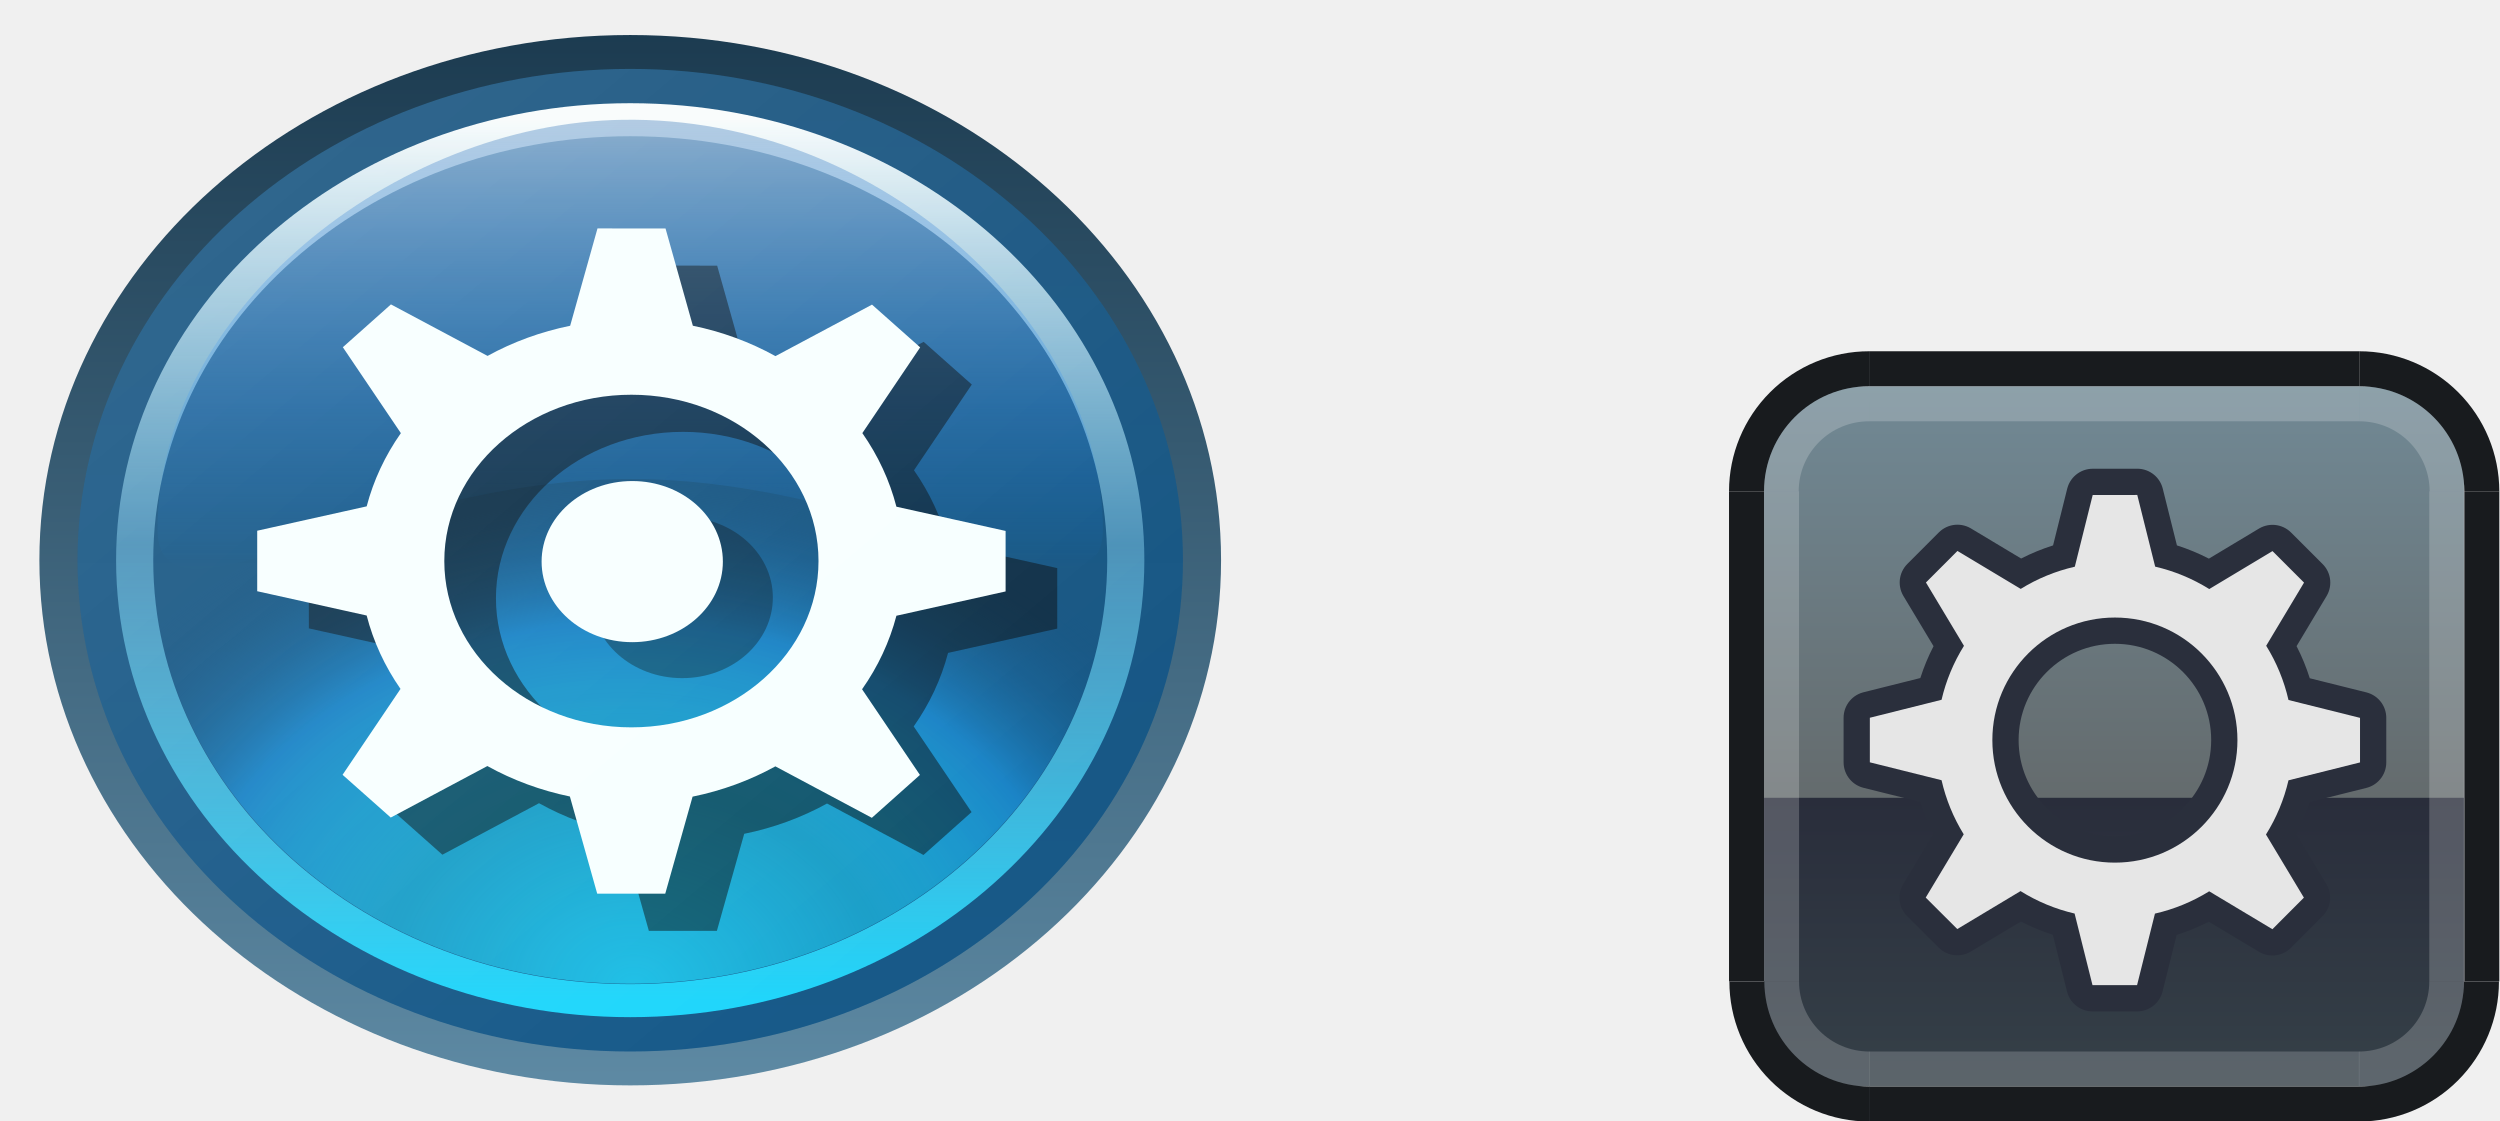
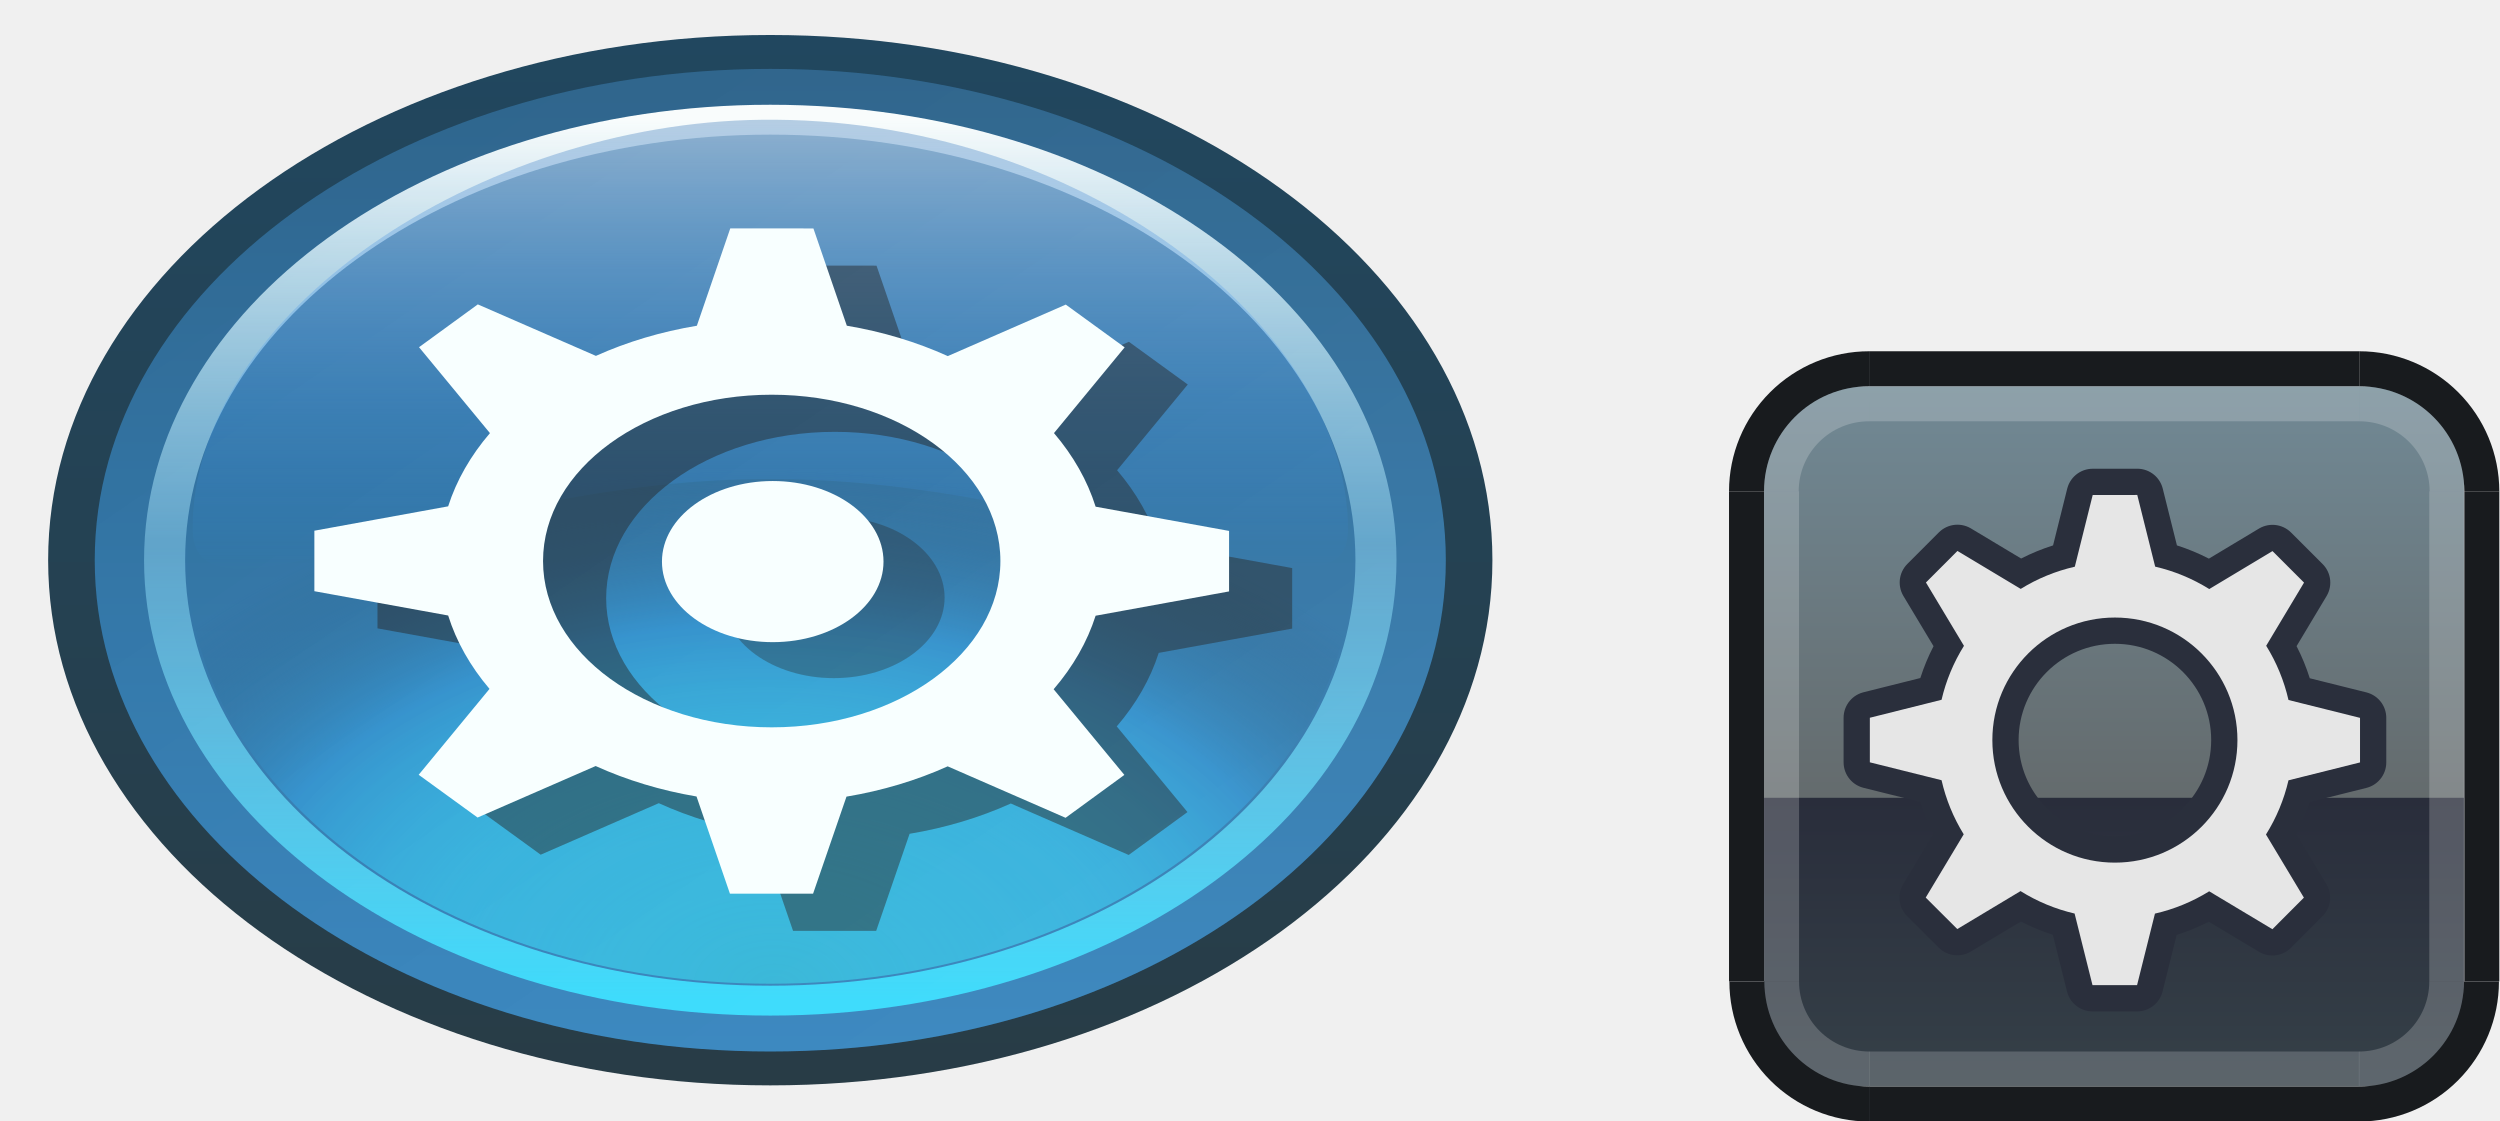
<svg xmlns="http://www.w3.org/2000/svg" xmlns:xlink="http://www.w3.org/1999/xlink" width="71.403" height="32" viewBox="0 0 71.403 32" version="1.1" id="svg8">
  <defs id="defs2">
    <linearGradient id="linearGradient51">
-       <stop style="stop-color:#5e8aa4;stop-opacity:1;" offset="0" id="stop50" />
-       <stop style="stop-color:#1c3b50;stop-opacity:1;" offset="1" id="stop51" />
+       <stop style="stop-color:#283c46;stop-opacity:1;" offset="0" id="stop50" />
+       <stop style="stop-color:#21475f;stop-opacity:1;" offset="1" id="stop51" />
    </linearGradient>
    <linearGradient id="linearGradient854">
      <stop style="stop-color:#104e7b;stop-opacity:1" offset="0" id="stop849" />
-       <stop style="stop-color:#115586;stop-opacity:1;" offset="1" id="stop852" />
+       <stop style="stop-color:#1772b4;stop-opacity:1;" offset="1" id="stop852" />
    </linearGradient>
    <linearGradient id="linearGradient1763">
      <stop style="stop-color:#f8fcfc;stop-opacity:1" offset="0" id="stop1759" />
      <stop id="stop1769" offset="0.483" style="stop-color:#7ccced;stop-opacity:0.496" />
      <stop style="stop-color:#19d5fb;stop-opacity:1" offset="1" id="stop1761" />
    </linearGradient>
    <radialGradient xlink:href="#linearGradient892" id="radialGradient896" cx="17.281" cy="99.091" fx="17.281" fy="99.091" r="7" gradientTransform="matrix(1.708393,-1.422483,1.6197,1.567821,-245.9046,1042.923)" gradientUnits="userSpaceOnUse" />
    <linearGradient id="linearGradient892">
-       <stop style="stop-color:#19d5fb;stop-opacity:0.82" offset="0" id="stop888" />
+       <stop style="stop-color:#15b7d8;stop-opacity:0.82;" offset="0" id="stop888" />
      <stop id="stop1494" offset="0.388" style="stop-color:#19d5fb;stop-opacity:0.561;" />
      <stop style="stop-color:#1480c4;stop-opacity:1;" offset="0.701" id="stop1496" />
      <stop style="stop-color:#0f4b75;stop-opacity:0.004" offset="1" id="stop890" />
    </linearGradient>
    <linearGradient xlink:href="#linearGradient1763" id="linearGradient1765" x1="-79.57" y1="1100.246" x2="-79.586" y2="1127.793" gradientUnits="userSpaceOnUse" gradientTransform="matrix(0.9149628,0,0,0.9149628,16.73954,142.2332)" />
    <linearGradient xlink:href="#linearGradient1783" id="linearGradient1785" x1="-79.46" y1="1100.078" x2="-79.46" y2="1114.228" gradientUnits="userSpaceOnUse" gradientTransform="matrix(0.8571429,0,0,0.8984845,12.14286,160.6078)" />
    <linearGradient id="linearGradient1783">
      <stop style="stop-color:#96b8d9;stop-opacity:0.808" offset="0" id="stop1779" />
      <stop style="stop-color:#007ef2;stop-opacity:0.004" offset="1" id="stop1781" />
    </linearGradient>
    <linearGradient xlink:href="#linearGradient51" id="linearGradient1838" x1="-78.917" y1="1129.677" x2="-78.917" y2="1098.478" gradientUnits="userSpaceOnUse" gradientTransform="matrix(0.9677419,0,0,0.9677419,20.93548,83.43625)" />
    <linearGradient xlink:href="#linearGradient854" id="linearGradient857" x1="-56.06" y1="1147.729" x2="-56.06" y2="1175.502" gradientUnits="userSpaceOnUse" />
    <linearGradient xlink:href="#linearGradient8053" id="linearGradient8055" x1="-65.107" y1="1150.935" x2="-46.893" y2="1170.194" gradientUnits="userSpaceOnUse" gradientTransform="translate(3.7138672e-6)" />
    <linearGradient id="linearGradient8053">
      <stop style="stop-color:#ffffff;stop-opacity:0.435;" offset="0" id="stop8049" />
-       <stop style="stop-color:#ffffff;stop-opacity:0.092;" offset="1" id="stop8051" />
+       <stop style="stop-color:#ffffff;stop-opacity:0.566;" offset="1" id="stop8051" />
    </linearGradient>
    <linearGradient id="linearGradient96">
      <stop style="stop-color:#718995;stop-opacity:1;" offset="0" id="stop93" />
      <stop style="stop-color:#646b6d;stop-opacity:1;" offset="0.499" id="stop94" />
      <stop style="stop-color:#292d3b;stop-opacity:1;" offset="0.5" id="stop95" />
      <stop style="stop-color:#3b494e;stop-opacity:1;" offset="1" id="stop96" />
    </linearGradient>
    <linearGradient xlink:href="#linearGradient96" id="linearGradient45" gradientUnits="userSpaceOnUse" gradientTransform="matrix(4.997554,0,0,1.428571,-1598.738,876.4235)" x1="317.959" y1="172.967" x2="317.959" y2="189.438" />
  </defs>
  <style id="current-color-scheme" type="text/css">
      .ColorScheme-Text {
      }
      .ColorScheme-Background{
      }
      .ColorScheme-Highlight{
      }
      .ColorScheme-ViewText {
      }
      .ColorScheme-ViewBackground{
      }
      .ColorScheme-ViewHover {
      }
      .ColorScheme-ViewFocus{
      }
      .ColorScheme-ButtonText {
      }
      .ColorScheme-ButtonBackground{
      }
      .ColorScheme-ButtonHover {
      }
      .ColorScheme-ButtonFocus{
      }
    </style>
  <g id="layer1" transform="translate(73.99995,-1147.52)" style="display:inline">
-     <g id="start-here-kde" transform="matrix(1.125,0,0,1,7.000049,2.000147)" style="stroke-width:0.943">
-       <rect style="fill:none;fill-opacity:0.237;stroke:none;stroke-width:0.943;stroke-miterlimit:4;stroke-dasharray:none;stroke-opacity:0.628" id="rect882" width="32" height="32" x="-72" y="1145.52" />
-       <ellipse ry="15" rx="15" style="fill:url(#linearGradient1838);fill-opacity:1;stroke:none;stroke-width:1.886;stroke-miterlimit:4;stroke-dasharray:none;stroke-opacity:1" id="circle920" cx="-56" cy="1161.52" />
-       <ellipse ry="14.032" rx="14.032" cy="1161.52" cx="-56" id="circle898" style="fill:url(#linearGradient857);fill-opacity:1;stroke:none;stroke-width:1.886;stroke-miterlimit:4;stroke-dasharray:none;stroke-opacity:1" />
-       <circle r="12.097" cy="1161.52" cx="-56" id="circle886" style="fill:url(#radialGradient896);fill-opacity:1;stroke:none;stroke-width:1.886;stroke-miterlimit:4;stroke-dasharray:none;stroke-opacity:1" />
-       <path id="path1757" d="M -43.419,1161.52 A 12.581,12.581 0 0 1 -56,1174.1 12.581,12.581 0 0 1 -68.581,1161.52 12.581,12.581 0 0 1 -56,1148.939 a 12.581,12.581 0 0 1 12.581,12.581 z" style="fill:none;fill-opacity:1;stroke:url(#linearGradient1765);stroke-width:0.943;stroke-linecap:round;stroke-linejoin:round;stroke-miterlimit:4;stroke-dasharray:none;stroke-opacity:1" />
-       <path id="path1775" d="m -44,1160.632 c 0,3.164 -5.373,-1.431 -12,-1.431 -6.627,0 -12,4.643 -12,1.431 0,-6.2 5.997,-11.593 11.811,-11.691 6.602,-0.112 12.189,5.912 12.189,11.691 z" style="fill:url(#linearGradient1785);fill-opacity:1;stroke:none;stroke-width:0.471;stroke-linecap:round;stroke-linejoin:round;stroke-miterlimit:4;stroke-dasharray:none;stroke-opacity:1" />
-       <g style="fill:#000000;fill-opacity:0.429;stroke-width:0.943" transform="translate(1.417969,1.146397)" id="g913">
-         <path id="path909" d="m -56.938,1151.958 -0.694,2.78 a 6.91,6.91 0 0 0 -2.097,0.861 l -2.453,-1.471 -1.221,1.223 1.473,2.455 a 6.91,6.91 0 0 0 -0.868,2.091 l -2.779,0.696 v 1.728 l 2.779,0.694 a 6.91,6.91 0 0 0 0.859,2.096 l -1.471,2.453 1.223,1.221 2.453,-1.471 a 6.91,6.91 0 0 0 2.095,0.87 l 0.694,2.776 h 1.727 l 0.694,-2.772 a 6.91,6.91 0 0 0 2.102,-0.865 l 2.449,1.47 1.221,-1.225 -1.469,-2.447 a 6.91,6.91 0 0 0 0.872,-2.1 l 2.772,-0.694 v -1.728 l -2.772,-0.692 a 6.91,6.91 0 0 0 -0.865,-2.102 l 1.468,-2.449 -1.223,-1.22 -2.451,1.471 a 6.91,6.91 0 0 0 -2.097,-0.868 l -0.694,-2.778 z m 0.861,4.75 a 4.75,4.75 0 0 1 4.75,4.75 4.75,4.75 0 0 1 -4.75,4.75 4.75,4.75 0 0 1 -4.75,-4.75 4.75,4.75 0 0 1 4.75,-4.75 z" style="opacity:1;fill:#000000;fill-opacity:0.47;stroke:none;stroke-width:1.803;stroke-linecap:round;stroke-linejoin:round;stroke-miterlimit:4;stroke-dasharray:none;stroke-opacity:1" />
-         <circle r="2.301" style="opacity:0.9;fill:#000000;fill-opacity:0.376;stroke:none;stroke-width:0.873;stroke-linecap:round;stroke-linejoin:round;stroke-miterlimit:4;stroke-dasharray:none;stroke-opacity:1" id="circle911" cx="-56.098" cy="1161.441" />
+     <g id="start-here-kde" transform="matrix(1.375,0,0,1.00001,25.00005,1.98796)" style="stroke-width:0.853">
+       <rect style="fill:none;fill-opacity:0.237;stroke:none;stroke-width:0.853;stroke-miterlimit:4;stroke-dasharray:none;stroke-opacity:0.628" id="rect882" width="32" height="32" x="-72" y="1145.52" />
+       <ellipse ry="15" rx="15" style="fill:url(#linearGradient1838);fill-opacity:1;stroke:none;stroke-width:1.706;stroke-miterlimit:4;stroke-dasharray:none;stroke-opacity:1" id="circle920" cx="-56" cy="1161.52" />
+       <ellipse ry="14.032" rx="14.032" cy="1161.52" cx="-56" id="circle898" style="fill:url(#linearGradient857);fill-opacity:1;stroke:none;stroke-width:1.706;stroke-miterlimit:4;stroke-dasharray:none;stroke-opacity:1" />
+       <circle r="12.097" cy="1161.52" cx="-56" id="circle886" style="fill:url(#radialGradient896);fill-opacity:1;stroke:none;stroke-width:1.706;stroke-miterlimit:4;stroke-dasharray:none;stroke-opacity:1" />
+       <path id="path1757" d="M -43.419,1161.52 A 12.581,12.581 0 0 1 -56,1174.1 12.581,12.581 0 0 1 -68.581,1161.52 12.581,12.581 0 0 1 -56,1148.939 a 12.581,12.581 0 0 1 12.581,12.581 z" style="fill:none;fill-opacity:1;stroke:url(#linearGradient1765);stroke-width:0.853;stroke-linecap:round;stroke-linejoin:round;stroke-miterlimit:4;stroke-dasharray:none;stroke-opacity:1" />
+       <path id="path1775" d="m -44,1160.632 c 0,3.164 -5.373,-1.431 -12,-1.431 -6.627,0 -12,4.643 -12,1.431 0,-6.2 5.997,-11.593 11.811,-11.691 6.602,-0.112 12.189,5.912 12.189,11.691 z" style="fill:url(#linearGradient1785);fill-opacity:1;stroke:none;stroke-width:0.426;stroke-linecap:round;stroke-linejoin:round;stroke-miterlimit:4;stroke-dasharray:none;stroke-opacity:1" />
+       <g style="fill:#000000;fill-opacity:0.429;stroke-width:0.853" transform="translate(1.417969,1.146397)" id="g913">
+         <path id="path909" d="m -56.938,1151.958 -0.694,2.78 a 6.91,6.91 0 0 0 -2.097,0.861 l -2.453,-1.471 -1.221,1.223 1.473,2.455 a 6.91,6.91 0 0 0 -0.868,2.091 l -2.779,0.696 v 1.728 l 2.779,0.694 a 6.91,6.91 0 0 0 0.859,2.096 l -1.471,2.453 1.223,1.221 2.453,-1.471 a 6.91,6.91 0 0 0 2.095,0.87 l 0.694,2.776 h 1.727 l 0.694,-2.772 a 6.91,6.91 0 0 0 2.102,-0.865 l 2.449,1.47 1.221,-1.225 -1.469,-2.447 a 6.91,6.91 0 0 0 0.872,-2.1 l 2.772,-0.694 v -1.728 l -2.772,-0.692 a 6.91,6.91 0 0 0 -0.865,-2.102 l 1.468,-2.449 -1.223,-1.22 -2.451,1.471 a 6.91,6.91 0 0 0 -2.097,-0.868 l -0.694,-2.778 z m 0.861,4.75 a 4.75,4.75 0 0 1 4.75,4.75 4.75,4.75 0 0 1 -4.75,4.75 4.75,4.75 0 0 1 -4.75,-4.75 4.75,4.75 0 0 1 4.75,-4.75 z" style="opacity:1;fill:#000000;fill-opacity:0.47;stroke:none;stroke-width:1.631;stroke-linecap:round;stroke-linejoin:round;stroke-miterlimit:4;stroke-dasharray:none;stroke-opacity:1" />
+         <circle r="2.301" style="opacity:0.9;fill:#000000;fill-opacity:0.376;stroke:none;stroke-width:0.79;stroke-linecap:round;stroke-linejoin:round;stroke-miterlimit:4;stroke-dasharray:none;stroke-opacity:1" id="circle911" cx="-56.098" cy="1161.441" />
      </g>
-       <path id="path2007" d="m -56.831,1152.044 -0.694,2.78 a 6.91,6.91 0 0 0 -2.097,0.861 l -2.453,-1.471 -1.221,1.223 1.473,2.454 a 6.91,6.91 0 0 0 -0.868,2.091 l -2.779,0.696 v 1.728 l 2.779,0.694 a 6.91,6.91 0 0 0 0.859,2.096 l -1.471,2.453 1.223,1.221 2.453,-1.471 a 6.91,6.91 0 0 0 2.095,0.87 l 0.694,2.776 h 1.727 l 0.694,-2.772 a 6.91,6.91 0 0 0 2.102,-0.865 l 2.449,1.47 1.221,-1.225 -1.469,-2.447 a 6.91,6.91 0 0 0 0.872,-2.1 l 2.772,-0.694 v -1.728 l -2.772,-0.692 a 6.91,6.91 0 0 0 -0.865,-2.102 l 1.468,-2.449 -1.223,-1.221 -2.451,1.471 a 6.91,6.91 0 0 0 -2.097,-0.868 l -0.694,-2.778 z m 0.861,4.75 a 4.75,4.75 0 0 1 4.75,4.75 4.75,4.75 0 0 1 -4.75,4.75 4.75,4.75 0 0 1 -4.75,-4.75 4.75,4.75 0 0 1 4.75,-4.75 z" style="fill:#f7ffff;fill-opacity:1;stroke:none;stroke-width:1.803;stroke-linecap:round;stroke-linejoin:round;stroke-miterlimit:4;stroke-dasharray:none;stroke-opacity:1" />
-       <circle r="2.301" style="fill:#f7ffff;fill-opacity:1;stroke:none;stroke-width:0.873;stroke-linecap:round;stroke-linejoin:round;stroke-miterlimit:4;stroke-dasharray:none;stroke-opacity:1" id="circle1868" cx="-55.949" cy="1161.56" />
-       <ellipse ry="14.032" rx="14.032" cy="1161.52" cx="-56" id="ellipse8047" style="display:inline;opacity:0.3;fill:url(#linearGradient8055);fill-opacity:1;stroke:none;stroke-width:1.886;stroke-miterlimit:4;stroke-dasharray:none;stroke-opacity:1" />
+       <path id="path2007" d="m -56.831,1152.044 -0.694,2.78 a 6.91,6.91 0 0 0 -2.097,0.861 l -2.453,-1.471 -1.221,1.223 1.473,2.454 a 6.91,6.91 0 0 0 -0.868,2.091 l -2.779,0.696 v 1.728 l 2.779,0.694 a 6.91,6.91 0 0 0 0.859,2.096 l -1.471,2.453 1.223,1.221 2.453,-1.471 a 6.91,6.91 0 0 0 2.095,0.87 l 0.694,2.776 h 1.727 l 0.694,-2.772 a 6.91,6.91 0 0 0 2.102,-0.865 l 2.449,1.47 1.221,-1.225 -1.469,-2.447 a 6.91,6.91 0 0 0 0.872,-2.1 l 2.772,-0.694 v -1.728 l -2.772,-0.692 a 6.91,6.91 0 0 0 -0.865,-2.102 l 1.468,-2.449 -1.223,-1.221 -2.451,1.471 a 6.91,6.91 0 0 0 -2.097,-0.868 l -0.694,-2.778 z m 0.861,4.75 a 4.75,4.75 0 0 1 4.75,4.75 4.75,4.75 0 0 1 -4.75,4.75 4.75,4.75 0 0 1 -4.75,-4.75 4.75,4.75 0 0 1 4.75,-4.75 z" style="fill:#f7ffff;fill-opacity:1;stroke:none;stroke-width:1.631;stroke-linecap:round;stroke-linejoin:round;stroke-miterlimit:4;stroke-dasharray:none;stroke-opacity:1" />
+       <circle r="2.301" style="fill:#f7ffff;fill-opacity:1;stroke:none;stroke-width:0.79;stroke-linecap:round;stroke-linejoin:round;stroke-miterlimit:4;stroke-dasharray:none;stroke-opacity:1" id="circle1868" cx="-55.949" cy="1161.56" />
+       <ellipse ry="14.032" rx="14.032" cy="1161.52" cx="-56" id="ellipse8047" style="display:inline;opacity:0.3;fill:url(#linearGradient8055);fill-opacity:1;stroke:none;stroke-width:1.706;stroke-miterlimit:4;stroke-dasharray:none;stroke-opacity:1" />
    </g>
    <g id="22-22-start-here-kde" transform="translate(0.383029,35.0325)">
      <rect style="fill:url(#linearGradient45);fill-opacity:1;stroke-width:2.5;stroke-linecap:round;stroke-linejoin:round;stroke-opacity:0.905" id="rect15" width="19.99" height="20" x="-24" y="1123.52" rx="2" ry="2" />
      <rect y="1126.52" x="-4" height="13.999" width="1" id="rect17" style="fill:#181b1e;fill-opacity:1;stroke:none;stroke-width:1.5;stroke-linecap:round;stroke-miterlimit:4;stroke-dasharray:none;stroke-opacity:1" />
      <rect y="1126.52" x="-5" height="13.999" width="1" id="rect18" style="opacity:0.2;fill:#ffffff;fill-opacity:1;stroke:none;stroke-width:1.5;stroke-linecap:round;stroke-miterlimit:4;stroke-dasharray:none;stroke-opacity:1" />
      <rect y="1126.52" x="24" height="13.999" width="1" id="rect20" style="fill:#181b1e;fill-opacity:1;stroke:none;stroke-width:1.5;stroke-linecap:round;stroke-miterlimit:4;stroke-dasharray:none;stroke-opacity:1" transform="scale(-1,1)" />
      <rect y="1126.52" x="23" height="13.999" width="1" id="rect21" style="opacity:0.2;fill:#ffffff;fill-opacity:1;stroke:none;stroke-width:1.5;stroke-linecap:round;stroke-miterlimit:4;stroke-dasharray:none;stroke-opacity:1" transform="scale(-1,1)" />
      <rect transform="scale(1,-1)" style="fill:#181b1e;fill-opacity:1;stroke:none;stroke-width:1.5;stroke-linecap:round;stroke-miterlimit:4;stroke-dasharray:none;stroke-opacity:1" id="rect22" width="14" height="1" x="-21" y="-1123.52" />
      <rect transform="scale(1,-1)" style="opacity:0.2;fill:#ffffff;fill-opacity:1;stroke:none;stroke-width:1.5;stroke-linecap:round;stroke-miterlimit:4;stroke-dasharray:none;stroke-opacity:1" id="rect24" width="14" height="1" x="-21" y="-1124.52" />
      <rect style="fill:#181b1e;fill-opacity:1;stroke:none;stroke-width:1.5;stroke-linecap:round;stroke-miterlimit:4;stroke-dasharray:none;stroke-opacity:1" id="rect25" width="14" height="1" x="-21" y="1143.52" />
      <rect style="opacity:0.2;fill:#ffffff;fill-opacity:0.946;stroke:none;stroke-width:1.5;stroke-linecap:round;stroke-miterlimit:4;stroke-dasharray:none;stroke-opacity:1" id="rect27" width="14" height="1" x="-21" y="1142.52" />
      <path id="path27" style="fill:#181b1e;fill-opacity:1;stroke-width:2.5;stroke-linecap:round;stroke-linejoin:round;stroke-opacity:0.905" d="m -21,1122.52 a 4,4 0 0 0 -2.828,1.172 4,4 0 0 0 -1.172,2.828 h 1 a 3,3 0 0 1 3,-3 z" />
      <path id="path29" style="opacity:0.2;fill:#ffffff;fill-opacity:1;stroke-width:2.165;stroke-linecap:round;stroke-linejoin:round;stroke-opacity:0.905" d="m -21,1123.52 a 3,3 0 0 0 -3,3 h 0.99 a 2.01,2 0 0 1 2.01,-2 z" />
      <path id="path30" style="fill:#181b1e;fill-opacity:1;stroke-width:2.5;stroke-linecap:round;stroke-linejoin:round;stroke-opacity:0.905" d="m -7,1122.52 a 4,4 0 0 1 2.828,1.172 4,4 0 0 1 1.172,2.828 h -1 a 3,3 0 0 0 -3,-3 z" />
      <path id="path32" style="opacity:0.2;fill:#ffffff;fill-opacity:1;stroke-width:2.165;stroke-linecap:round;stroke-linejoin:round;stroke-opacity:0.905" d="m -7,1123.52 a 3,3 0 0 1 3,3 h -0.99 a 2.01,2 0 0 0 -2.01,-2 z" />
      <path id="path33" style="fill:#181b1e;fill-opacity:1;stroke-width:2.5;stroke-linecap:round;stroke-linejoin:round;stroke-opacity:0.905" d="m -20.99,1144.52 a 4,4 0 0 1 -2.828,-1.172 4,4 0 0 1 -1.172,-2.828 h 1 a 3,3 0 0 0 3,3 z" />
      <path id="path35" style="opacity:0.2;fill:#ffffff;fill-opacity:1;stroke-width:2.165;stroke-linecap:round;stroke-linejoin:round;stroke-opacity:0.905" d="m -20.99,1143.52 a 3,3 0 0 1 -3,-3 h 0.99 a 2.01,2 0 0 0 2.01,2 z" />
      <path id="path36" style="fill:#181b1e;fill-opacity:1;stroke-width:2.5;stroke-linecap:round;stroke-linejoin:round;stroke-opacity:0.905" d="m -7.01,1144.52 a 4,4 0 0 0 2.828,-1.172 4,4 0 0 0 1.172,-2.828 h -1 a 3,3 0 0 1 -3,3 z" />
      <path id="path38" style="opacity:0.2;fill:#ffffff;fill-opacity:1;stroke-width:2.165;stroke-linecap:round;stroke-linejoin:round;stroke-opacity:0.905" d="m -7.01,1143.52 a 3,3 0 0 0 3,-3 h -0.99 a 2.01,2 0 0 1 -2.01,2 z" />
      <g id="g2" transform="translate(-0.3819379,-34.75367)" style="display:inline">
        <path id="path12" d="m -14.231,1161.379 -0.511,2.048 a 5.092,5.092 0 0 0 -1.545,0.634 l -1.807,-1.084 -0.9,0.901 1.086,1.809 a 5.092,5.092 0 0 0 -0.64,1.541 l -2.048,0.513 v 1.273 l 2.048,0.511 a 5.092,5.092 0 0 0 0.633,1.545 L -19,1172.877 l 0.901,0.899 1.807,-1.084 a 5.092,5.092 0 0 0 1.544,0.641 l 0.511,2.045 h 1.273 l 0.511,-2.043 a 5.092,5.092 0 0 0 1.549,-0.637 l 1.805,1.083 0.9,-0.902 -1.083,-1.803 a 5.092,5.092 0 0 0 0.643,-1.548 l 2.043,-0.511 v -1.273 l -2.043,-0.51 a 5.092,5.092 0 0 0 -0.637,-1.549 l 1.081,-1.804 -0.901,-0.9 -1.806,1.084 a 5.092,5.092 0 0 0 -1.545,-0.64 l -0.511,-2.047 z m 0.634,3.5 a 3.5,3.5 0 0 1 3.5,3.5 3.5,3.5 0 0 1 -3.5,3.5 3.5,3.5 0 0 1 -3.5,-3.5 3.5,3.5 0 0 1 3.5,-3.5 z" style="fill:#e6e6e6;fill-opacity:1;stroke:#2a2f3c;stroke-width:1.5;stroke-linecap:round;stroke-linejoin:round;stroke-miterlimit:4;stroke-dasharray:none;stroke-opacity:1" />
        <path id="path8" d="m -14.231,1161.379 -0.511,2.048 a 5.092,5.092 0 0 0 -1.545,0.634 l -1.807,-1.084 -0.9,0.901 1.086,1.809 a 5.092,5.092 0 0 0 -0.64,1.541 l -2.048,0.513 v 1.273 l 2.048,0.511 a 5.092,5.092 0 0 0 0.633,1.545 L -19,1172.877 l 0.901,0.899 1.807,-1.084 a 5.092,5.092 0 0 0 1.544,0.641 l 0.511,2.045 h 1.273 l 0.511,-2.043 a 5.092,5.092 0 0 0 1.549,-0.637 l 1.805,1.083 0.9,-0.902 -1.083,-1.803 a 5.092,5.092 0 0 0 0.643,-1.548 l 2.043,-0.511 v -1.273 l -2.043,-0.51 a 5.092,5.092 0 0 0 -0.637,-1.549 l 1.081,-1.804 -0.901,-0.9 -1.806,1.084 a 5.092,5.092 0 0 0 -1.545,-0.64 l -0.511,-2.047 z m 0.634,3.5 a 3.5,3.5 0 0 1 3.5,3.5 3.5,3.5 0 0 1 -3.5,3.5 3.5,3.5 0 0 1 -3.5,-3.5 3.5,3.5 0 0 1 3.5,-3.5 z" style="fill:#e6e6e6;fill-opacity:1;stroke:none;stroke-width:1;stroke-linecap:round;stroke-linejoin:round;stroke-miterlimit:4;stroke-dasharray:none;stroke-opacity:1" />
      </g>
    </g>
  </g>
</svg>
